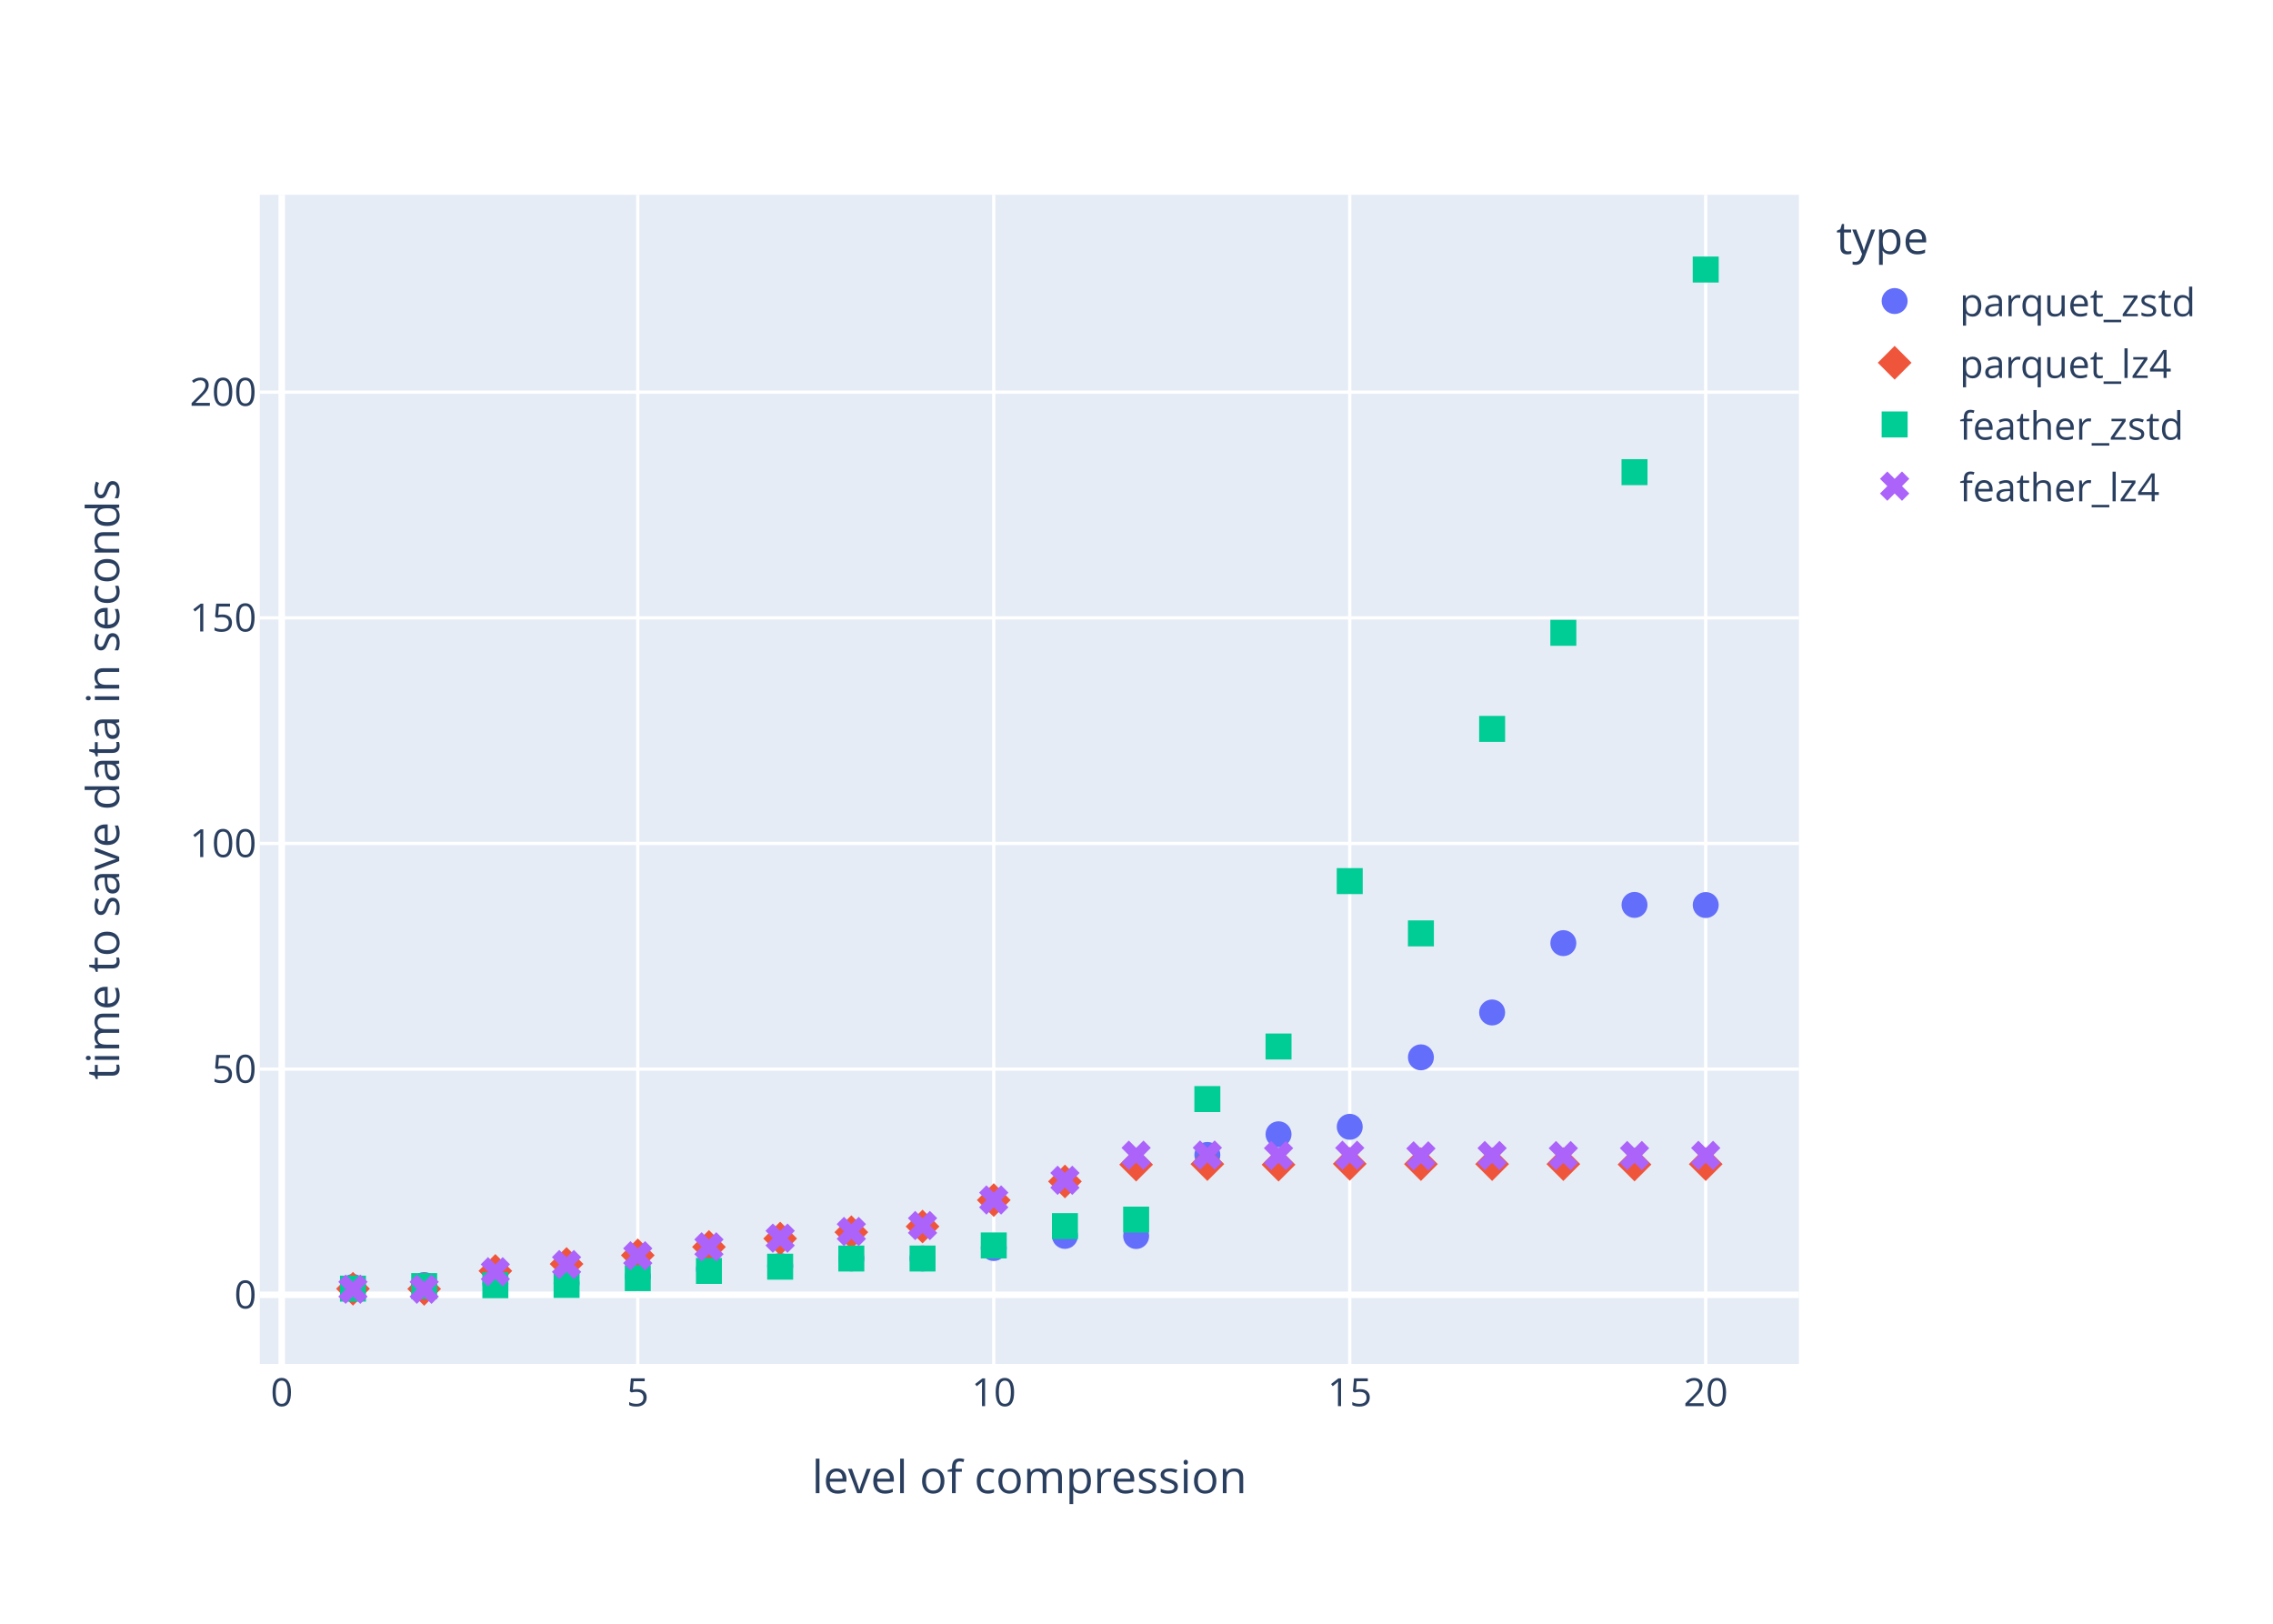
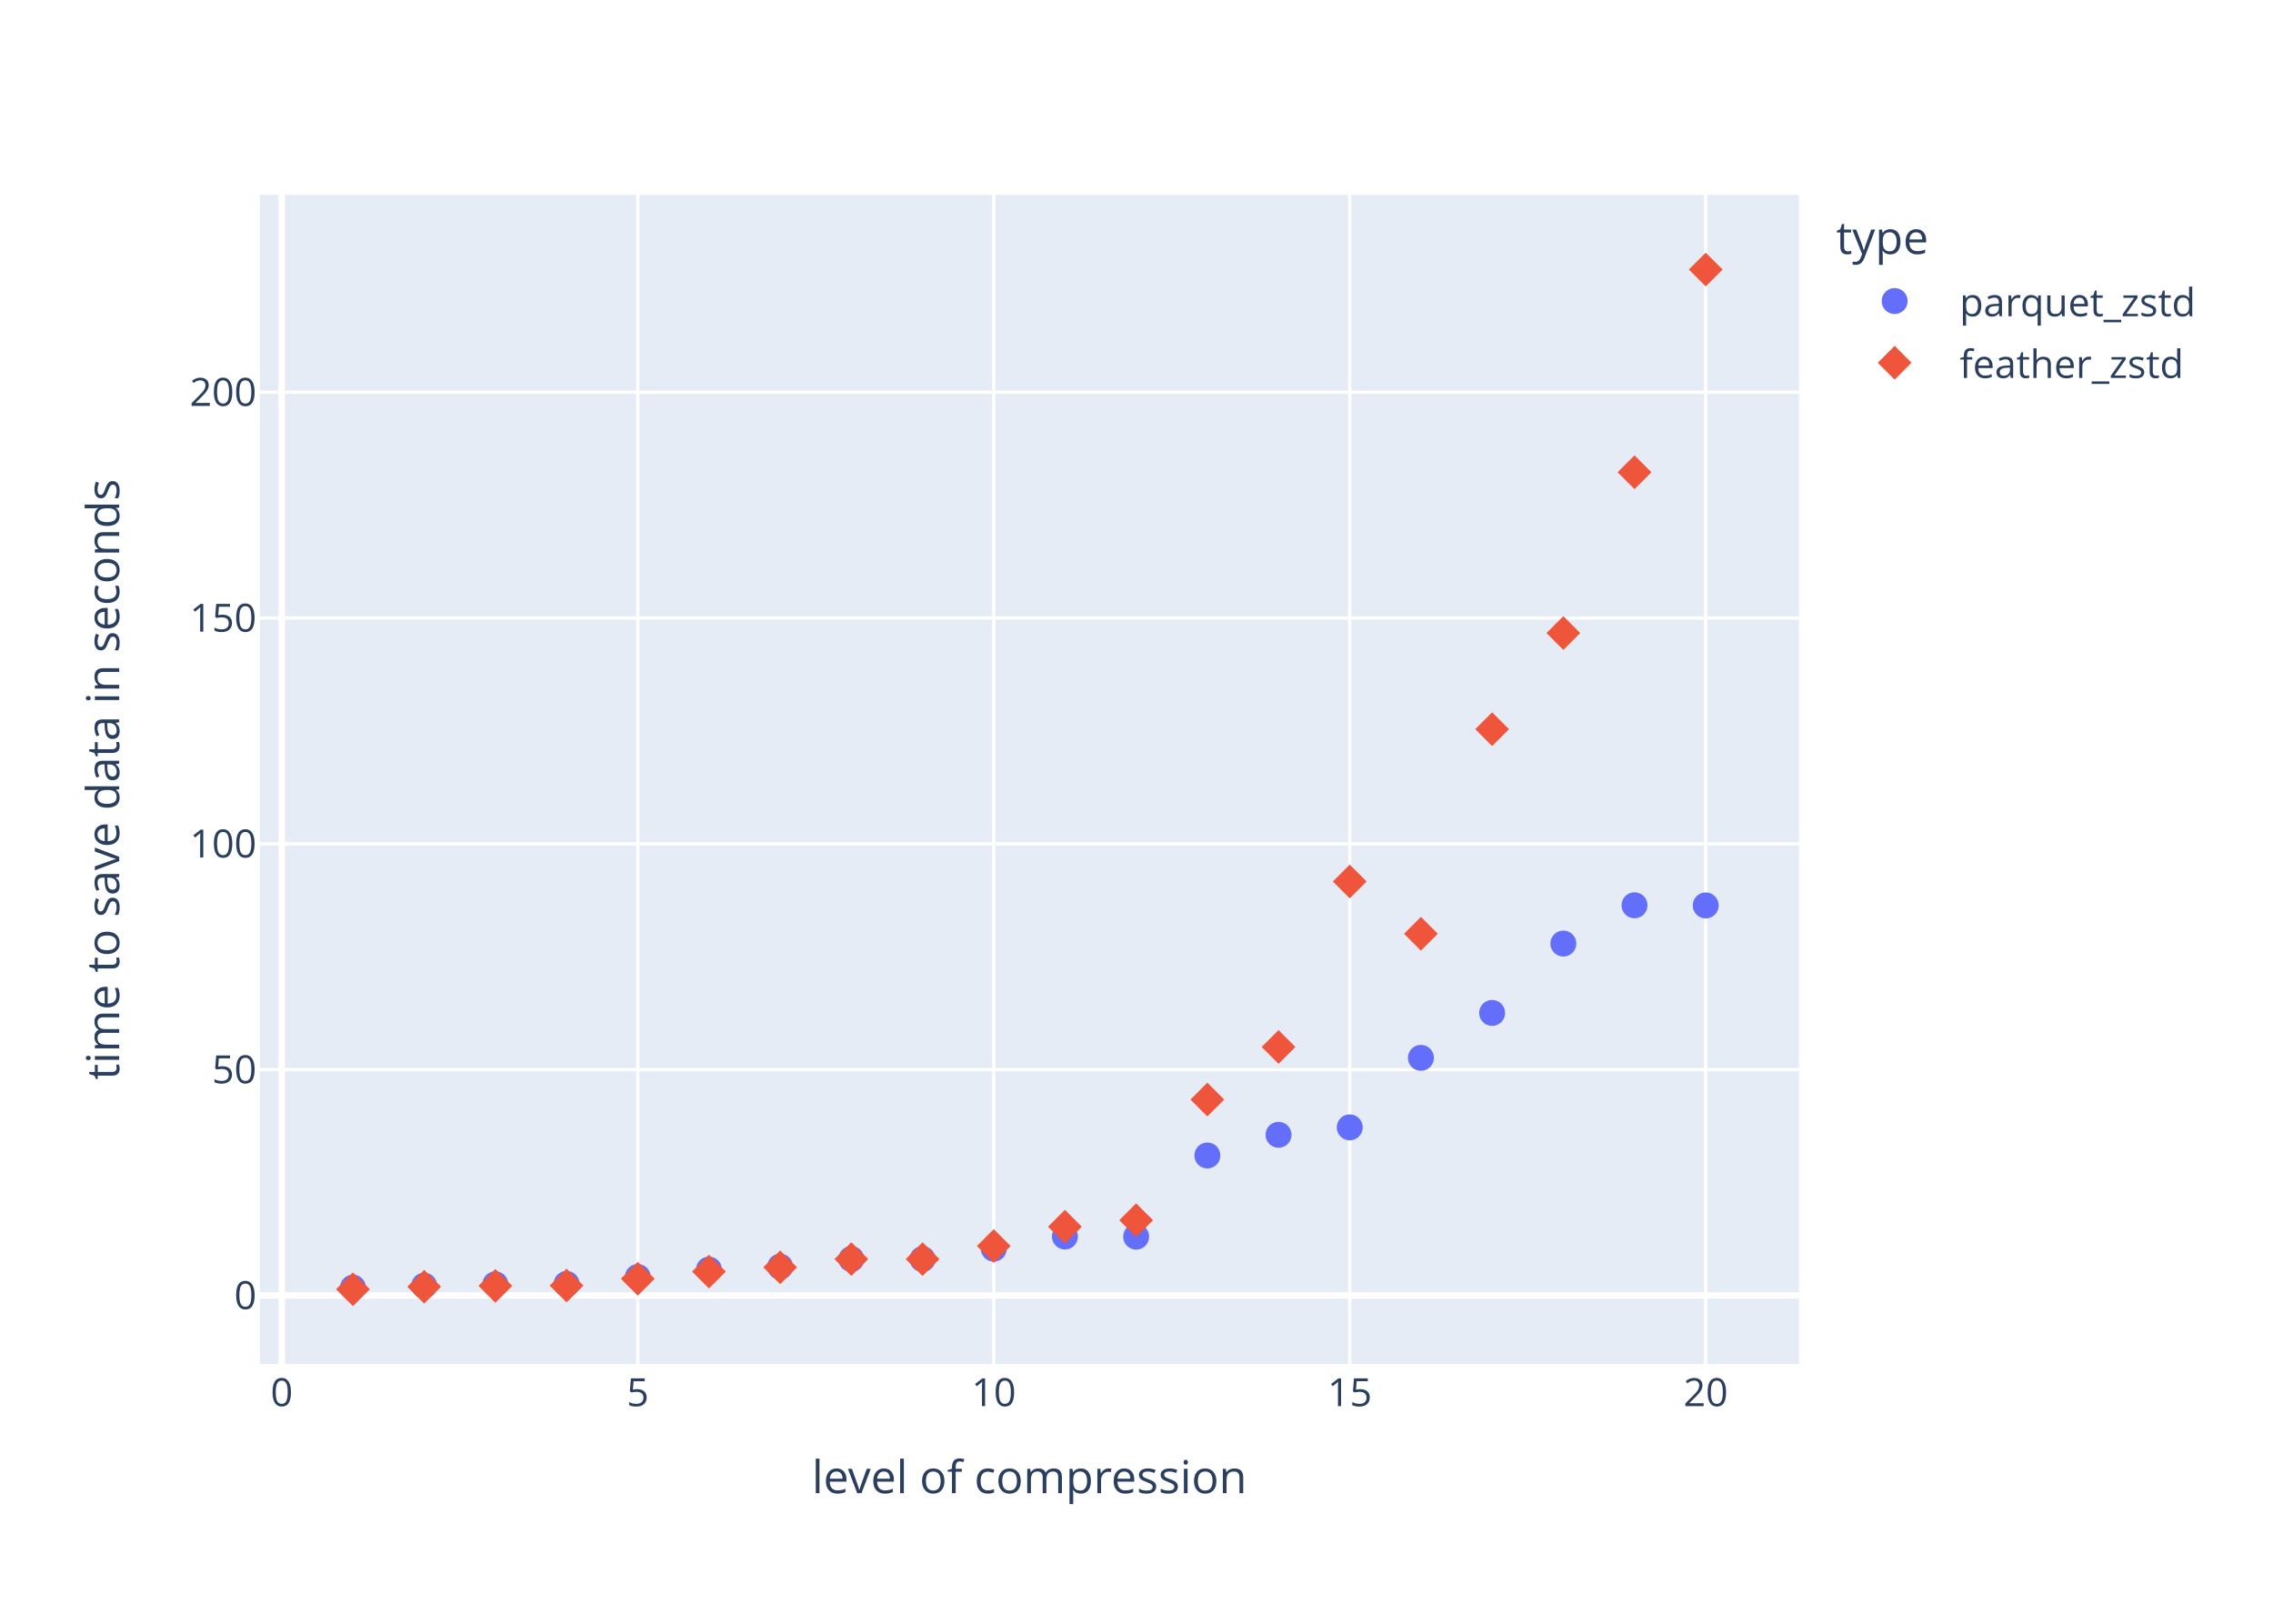
<svg xmlns="http://www.w3.org/2000/svg" class="main-svg" width="700" height="500" style="" viewBox="0 0 700 500">
  <rect x="0" y="0" width="700" height="500" style="fill: rgb(255, 255, 255); fill-opacity: 1;" />
-   <defs id="defs-1a9edf">
+   <defs id="defs-3eac93">
    <g class="clips">
-       <clipPath id="clip1a9edfxyplot" class="plotclip">
+       <clipPath id="clip3eac93xyplot" class="plotclip">
        <rect width="474" height="360" />
      </clipPath>
-       <clipPath class="axesclip" id="clip1a9edfx">
+       <clipPath class="axesclip" id="clip3eac93x">
        <rect x="80" y="0" width="474" height="500" />
      </clipPath>
-       <clipPath class="axesclip" id="clip1a9edfy">
+       <clipPath class="axesclip" id="clip3eac93y">
        <rect x="0" y="60" width="700" height="360" />
      </clipPath>
-       <clipPath class="axesclip" id="clip1a9edfxy">
+       <clipPath class="axesclip" id="clip3eac93xy">
        <rect x="80" y="60" width="474" height="360" />
      </clipPath>
    </g>
    <g class="gradients" />
    <g class="patterns" />
  </defs>
  <g class="bglayer">
    <rect class="bg" x="80" y="60" width="474" height="360" style="fill: rgb(229, 236, 246); fill-opacity: 1; stroke-width: 0;" />
  </g>
  <g class="layer-below">
    <g class="imagelayer" />
    <g class="shapelayer" />
  </g>
  <g class="cartesianlayer">
    <g class="subplot xy">
      <g class="layer-subplot">
        <g class="shapelayer" />
        <g class="imagelayer" />
      </g>
      <g class="minor-gridlayer">
        <g class="x" />
        <g class="y" />
      </g>
      <g class="gridlayer">
        <g class="x">
          <path class="xgrid crisp" transform="translate(196.41,0)" d="M0,60v360" style="stroke: rgb(255, 255, 255); stroke-opacity: 1; stroke-width: 1px;" />
          <path class="xgrid crisp" transform="translate(306.04,0)" d="M0,60v360" style="stroke: rgb(255, 255, 255); stroke-opacity: 1; stroke-width: 1px;" />
          <path class="xgrid crisp" transform="translate(415.67,0)" d="M0,60v360" style="stroke: rgb(255, 255, 255); stroke-opacity: 1; stroke-width: 1px;" />
          <path class="xgrid crisp" transform="translate(525.3,0)" d="M0,60v360" style="stroke: rgb(255, 255, 255); stroke-opacity: 1; stroke-width: 1px;" />
        </g>
        <g class="y">
-           <path class="ygrid crisp" transform="translate(0,329.22)" d="M80,0h474" style="stroke: rgb(255, 255, 255); stroke-opacity: 1; stroke-width: 1px;" />
-           <path class="ygrid crisp" transform="translate(0,259.73)" d="M80,0h474" style="stroke: rgb(255, 255, 255); stroke-opacity: 1; stroke-width: 1px;" />
-           <path class="ygrid crisp" transform="translate(0,190.25)" d="M80,0h474" style="stroke: rgb(255, 255, 255); stroke-opacity: 1; stroke-width: 1px;" />
-           <path class="ygrid crisp" transform="translate(0,120.76)" d="M80,0h474" style="stroke: rgb(255, 255, 255); stroke-opacity: 1; stroke-width: 1px;" />
+           <path class="ygrid crisp" transform="translate(0,329.37)" d="M80,0h474" style="stroke: rgb(255, 255, 255); stroke-opacity: 1; stroke-width: 1px;" />
+           <path class="ygrid crisp" transform="translate(0,259.84)" d="M80,0h474" style="stroke: rgb(255, 255, 255); stroke-opacity: 1; stroke-width: 1px;" />
+           <path class="ygrid crisp" transform="translate(0,190.31)" d="M80,0h474" style="stroke: rgb(255, 255, 255); stroke-opacity: 1; stroke-width: 1px;" />
+           <path class="ygrid crisp" transform="translate(0,120.78)" d="M80,0h474" style="stroke: rgb(255, 255, 255); stroke-opacity: 1; stroke-width: 1px;" />
        </g>
      </g>
      <g class="zerolinelayer">
        <path class="xzl zl crisp" transform="translate(86.77,0)" d="M0,60v360" style="stroke: rgb(255, 255, 255); stroke-opacity: 1; stroke-width: 2px;" />
-         <path class="yzl zl crisp" transform="translate(0,398.71)" d="M80,0h474" style="stroke: rgb(255, 255, 255); stroke-opacity: 1; stroke-width: 2px;" />
+         <path class="yzl zl crisp" transform="translate(0,398.91)" d="M80,0h474" style="stroke: rgb(255, 255, 255); stroke-opacity: 1; stroke-width: 2px;" />
      </g>
      <g class="layer-between">
        <g class="shapelayer" />
        <g class="imagelayer" />
      </g>
      <path class="xlines-below" />
      <path class="ylines-below" />
      <g class="overlines-below" />
      <g class="xaxislayer-below" />
      <g class="yaxislayer-below" />
      <g class="overaxes-below" />
-       <g class="plot" transform="translate(80,60)" clip-path="url(#clip1a9edfxyplot)">
+       <g class="plot" transform="translate(80,60)" clip-path="url(#clip3eac93xyplot)">
        <g class="scatterlayer mlayer">
-           <g class="trace scatter trace49fdf7" style="stroke-miterlimit: 2; opacity: 1;">
+           <g class="trace scatter tracec2e7a9" style="stroke-miterlimit: 2; opacity: 1;">
            <g class="fills" />
            <g class="errorbars" />
            <g class="lines" />
            <g class="points">
-               <path class="point plotly-customdata" transform="translate(28.7,336.32)" d="M4,0A4,4 0 1,1 0,-4A4,4 0 0,1 4,0Z" style="opacity: 1; stroke-width: 0px; fill: rgb(99, 110, 250); fill-opacity: 1;" />
-               <path class="point plotly-customdata" transform="translate(50.63,335.71)" d="M4,0A4,4 0 1,1 0,-4A4,4 0 0,1 4,0Z" style="opacity: 1; stroke-width: 0px; fill: rgb(99, 110, 250); fill-opacity: 1;" />
-               <path class="point plotly-customdata" transform="translate(72.55,335.29)" d="M4,0A4,4 0 1,1 0,-4A4,4 0 0,1 4,0Z" style="opacity: 1; stroke-width: 0px; fill: rgb(99, 110, 250); fill-opacity: 1;" />
-               <path class="point plotly-customdata" transform="translate(94.48,335.17)" d="M4,0A4,4 0 1,1 0,-4A4,4 0 0,1 4,0Z" style="opacity: 1; stroke-width: 0px; fill: rgb(99, 110, 250); fill-opacity: 1;" />
-               <path class="point plotly-customdata" transform="translate(116.41,333.05)" d="M4,0A4,4 0 1,1 0,-4A4,4 0 0,1 4,0Z" style="opacity: 1; stroke-width: 0px; fill: rgb(99, 110, 250); fill-opacity: 1;" />
-               <path class="point plotly-customdata" transform="translate(138.33,330.77)" d="M4,0A4,4 0 1,1 0,-4A4,4 0 0,1 4,0Z" style="opacity: 1; stroke-width: 0px; fill: rgb(99, 110, 250); fill-opacity: 1;" />
-               <path class="point plotly-customdata" transform="translate(160.26,329.87)" d="M4,0A4,4 0 1,1 0,-4A4,4 0 0,1 4,0Z" style="opacity: 1; stroke-width: 0px; fill: rgb(99, 110, 250); fill-opacity: 1;" />
-               <path class="point plotly-customdata" transform="translate(182.18,327.51)" d="M4,0A4,4 0 1,1 0,-4A4,4 0 0,1 4,0Z" style="opacity: 1; stroke-width: 0px; fill: rgb(99, 110, 250); fill-opacity: 1;" />
-               <path class="point plotly-customdata" transform="translate(204.11,327.52)" d="M4,0A4,4 0 1,1 0,-4A4,4 0 0,1 4,0Z" style="opacity: 1; stroke-width: 0px; fill: rgb(99, 110, 250); fill-opacity: 1;" />
-               <path class="point plotly-customdata" transform="translate(226.04,324.31)" d="M4,0A4,4 0 1,1 0,-4A4,4 0 0,1 4,0Z" style="opacity: 1; stroke-width: 0px; fill: rgb(99, 110, 250); fill-opacity: 1;" />
-               <path class="point plotly-customdata" transform="translate(247.96,320.57)" d="M4,0A4,4 0 1,1 0,-4A4,4 0 0,1 4,0Z" style="opacity: 1; stroke-width: 0px; fill: rgb(99, 110, 250); fill-opacity: 1;" />
-               <path class="point plotly-customdata" transform="translate(269.89,320.61)" d="M4,0A4,4 0 1,1 0,-4A4,4 0 0,1 4,0Z" style="opacity: 1; stroke-width: 0px; fill: rgb(99, 110, 250); fill-opacity: 1;" />
-               <path class="point plotly-customdata" transform="translate(291.82,295.64)" d="M4,0A4,4 0 1,1 0,-4A4,4 0 0,1 4,0Z" style="opacity: 1; stroke-width: 0px; fill: rgb(99, 110, 250); fill-opacity: 1;" />
-               <path class="point plotly-customdata" transform="translate(313.74,289.28)" d="M4,0A4,4 0 1,1 0,-4A4,4 0 0,1 4,0Z" style="opacity: 1; stroke-width: 0px; fill: rgb(99, 110, 250); fill-opacity: 1;" />
-               <path class="point plotly-customdata" transform="translate(335.67,286.98)" d="M4,0A4,4 0 1,1 0,-4A4,4 0 0,1 4,0Z" style="opacity: 1; stroke-width: 0px; fill: rgb(99, 110, 250); fill-opacity: 1;" />
-               <path class="point plotly-customdata" transform="translate(357.59,265.59)" d="M4,0A4,4 0 1,1 0,-4A4,4 0 0,1 4,0Z" style="opacity: 1; stroke-width: 0px; fill: rgb(99, 110, 250); fill-opacity: 1;" />
-               <path class="point plotly-customdata" transform="translate(379.52,251.77)" d="M4,0A4,4 0 1,1 0,-4A4,4 0 0,1 4,0Z" style="opacity: 1; stroke-width: 0px; fill: rgb(99, 110, 250); fill-opacity: 1;" />
-               <path class="point plotly-customdata" transform="translate(401.45,230.42)" d="M4,0A4,4 0 1,1 0,-4A4,4 0 0,1 4,0Z" style="opacity: 1; stroke-width: 0px; fill: rgb(99, 110, 250); fill-opacity: 1;" />
-               <path class="point plotly-customdata" transform="translate(423.37,218.65)" d="M4,0A4,4 0 1,1 0,-4A4,4 0 0,1 4,0Z" style="opacity: 1; stroke-width: 0px; fill: rgb(99, 110, 250); fill-opacity: 1;" />
-               <path class="point plotly-customdata" transform="translate(445.3,218.69)" d="M4,0A4,4 0 1,1 0,-4A4,4 0 0,1 4,0Z" style="opacity: 1; stroke-width: 0px; fill: rgb(99, 110, 250); fill-opacity: 1;" />
+               <path class="point plotly-customdata" transform="translate(28.7,336.51)" d="M4,0A4,4 0 1,1 0,-4A4,4 0 0,1 4,0Z" style="opacity: 1; stroke-width: 0px; fill: rgb(99, 110, 250); fill-opacity: 1;" />
+               <path class="point plotly-customdata" transform="translate(50.63,335.9)" d="M4,0A4,4 0 1,1 0,-4A4,4 0 0,1 4,0Z" style="opacity: 1; stroke-width: 0px; fill: rgb(99, 110, 250); fill-opacity: 1;" />
+               <path class="point plotly-customdata" transform="translate(72.55,335.48)" d="M4,0A4,4 0 1,1 0,-4A4,4 0 0,1 4,0Z" style="opacity: 1; stroke-width: 0px; fill: rgb(99, 110, 250); fill-opacity: 1;" />
+               <path class="point plotly-customdata" transform="translate(94.48,335.36)" d="M4,0A4,4 0 1,1 0,-4A4,4 0 0,1 4,0Z" style="opacity: 1; stroke-width: 0px; fill: rgb(99, 110, 250); fill-opacity: 1;" />
+               <path class="point plotly-customdata" transform="translate(116.41,333.25)" d="M4,0A4,4 0 1,1 0,-4A4,4 0 0,1 4,0Z" style="opacity: 1; stroke-width: 0px; fill: rgb(99, 110, 250); fill-opacity: 1;" />
+               <path class="point plotly-customdata" transform="translate(138.33,330.96)" d="M4,0A4,4 0 1,1 0,-4A4,4 0 0,1 4,0Z" style="opacity: 1; stroke-width: 0px; fill: rgb(99, 110, 250); fill-opacity: 1;" />
+               <path class="point plotly-customdata" transform="translate(160.26,330.06)" d="M4,0A4,4 0 1,1 0,-4A4,4 0 0,1 4,0Z" style="opacity: 1; stroke-width: 0px; fill: rgb(99, 110, 250); fill-opacity: 1;" />
+               <path class="point plotly-customdata" transform="translate(182.18,327.7)" d="M4,0A4,4 0 1,1 0,-4A4,4 0 0,1 4,0Z" style="opacity: 1; stroke-width: 0px; fill: rgb(99, 110, 250); fill-opacity: 1;" />
+               <path class="point plotly-customdata" transform="translate(204.11,327.71)" d="M4,0A4,4 0 1,1 0,-4A4,4 0 0,1 4,0Z" style="opacity: 1; stroke-width: 0px; fill: rgb(99, 110, 250); fill-opacity: 1;" />
+               <path class="point plotly-customdata" transform="translate(226.04,324.5)" d="M4,0A4,4 0 1,1 0,-4A4,4 0 0,1 4,0Z" style="opacity: 1; stroke-width: 0px; fill: rgb(99, 110, 250); fill-opacity: 1;" />
+               <path class="point plotly-customdata" transform="translate(247.96,320.76)" d="M4,0A4,4 0 1,1 0,-4A4,4 0 0,1 4,0Z" style="opacity: 1; stroke-width: 0px; fill: rgb(99, 110, 250); fill-opacity: 1;" />
+               <path class="point plotly-customdata" transform="translate(269.89,320.8)" d="M4,0A4,4 0 1,1 0,-4A4,4 0 0,1 4,0Z" style="opacity: 1; stroke-width: 0px; fill: rgb(99, 110, 250); fill-opacity: 1;" />
+               <path class="point plotly-customdata" transform="translate(291.82,295.81)" d="M4,0A4,4 0 1,1 0,-4A4,4 0 0,1 4,0Z" style="opacity: 1; stroke-width: 0px; fill: rgb(99, 110, 250); fill-opacity: 1;" />
+               <path class="point plotly-customdata" transform="translate(313.74,289.44)" d="M4,0A4,4 0 1,1 0,-4A4,4 0 0,1 4,0Z" style="opacity: 1; stroke-width: 0px; fill: rgb(99, 110, 250); fill-opacity: 1;" />
+               <path class="point plotly-customdata" transform="translate(335.67,287.15)" d="M4,0A4,4 0 1,1 0,-4A4,4 0 0,1 4,0Z" style="opacity: 1; stroke-width: 0px; fill: rgb(99, 110, 250); fill-opacity: 1;" />
+               <path class="point plotly-customdata" transform="translate(357.59,265.75)" d="M4,0A4,4 0 1,1 0,-4A4,4 0 0,1 4,0Z" style="opacity: 1; stroke-width: 0px; fill: rgb(99, 110, 250); fill-opacity: 1;" />
+               <path class="point plotly-customdata" transform="translate(379.52,251.91)" d="M4,0A4,4 0 1,1 0,-4A4,4 0 0,1 4,0Z" style="opacity: 1; stroke-width: 0px; fill: rgb(99, 110, 250); fill-opacity: 1;" />
+               <path class="point plotly-customdata" transform="translate(401.45,230.55)" d="M4,0A4,4 0 1,1 0,-4A4,4 0 0,1 4,0Z" style="opacity: 1; stroke-width: 0px; fill: rgb(99, 110, 250); fill-opacity: 1;" />
+               <path class="point plotly-customdata" transform="translate(423.37,218.77)" d="M4,0A4,4 0 1,1 0,-4A4,4 0 0,1 4,0Z" style="opacity: 1; stroke-width: 0px; fill: rgb(99, 110, 250); fill-opacity: 1;" />
+               <path class="point plotly-customdata" transform="translate(445.3,218.81)" d="M4,0A4,4 0 1,1 0,-4A4,4 0 0,1 4,0Z" style="opacity: 1; stroke-width: 0px; fill: rgb(99, 110, 250); fill-opacity: 1;" />
            </g>
            <g class="text" />
          </g>
-           <g class="trace scatter traceacb8a9" style="stroke-miterlimit: 2; opacity: 1;">
+           <g class="trace scatter traceed14b1" style="stroke-miterlimit: 2; opacity: 1;">
            <g class="fills" />
            <g class="errorbars" />
            <g class="lines" />
            <g class="points">
-               <path class="point plotly-customdata" transform="translate(28.7,336.85)" d="M5.2,0L0,5.2L-5.2,0L0,-5.2Z" style="opacity: 1; stroke-width: 0px; fill: rgb(239, 85, 59); fill-opacity: 1;" />
-               <path class="point plotly-customdata" transform="translate(50.63,336.89)" d="M5.2,0L0,5.2L-5.2,0L0,-5.2Z" style="opacity: 1; stroke-width: 0px; fill: rgb(239, 85, 59); fill-opacity: 1;" />
-               <path class="point plotly-customdata" transform="translate(72.55,331.36)" d="M5.2,0L0,5.2L-5.2,0L0,-5.2Z" style="opacity: 1; stroke-width: 0px; fill: rgb(239, 85, 59); fill-opacity: 1;" />
-               <path class="point plotly-customdata" transform="translate(94.48,329.22)" d="M5.2,0L0,5.2L-5.2,0L0,-5.2Z" style="opacity: 1; stroke-width: 0px; fill: rgb(239, 85, 59); fill-opacity: 1;" />
-               <path class="point plotly-customdata" transform="translate(116.41,326.55)" d="M5.2,0L0,5.2L-5.2,0L0,-5.2Z" style="opacity: 1; stroke-width: 0px; fill: rgb(239, 85, 59); fill-opacity: 1;" />
-               <path class="point plotly-customdata" transform="translate(138.33,323.98)" d="M5.2,0L0,5.2L-5.2,0L0,-5.2Z" style="opacity: 1; stroke-width: 0px; fill: rgb(239, 85, 59); fill-opacity: 1;" />
-               <path class="point plotly-customdata" transform="translate(160.26,321.39)" d="M5.2,0L0,5.2L-5.2,0L0,-5.2Z" style="opacity: 1; stroke-width: 0px; fill: rgb(239, 85, 59); fill-opacity: 1;" />
-               <path class="point plotly-customdata" transform="translate(182.18,319.43)" d="M5.2,0L0,5.2L-5.2,0L0,-5.2Z" style="opacity: 1; stroke-width: 0px; fill: rgb(239, 85, 59); fill-opacity: 1;" />
-               <path class="point plotly-customdata" transform="translate(204.11,317.68)" d="M5.2,0L0,5.2L-5.2,0L0,-5.2Z" style="opacity: 1; stroke-width: 0px; fill: rgb(239, 85, 59); fill-opacity: 1;" />
-               <path class="point plotly-customdata" transform="translate(226.04,309.54)" d="M5.2,0L0,5.2L-5.2,0L0,-5.2Z" style="opacity: 1; stroke-width: 0px; fill: rgb(239, 85, 59); fill-opacity: 1;" />
-               <path class="point plotly-customdata" transform="translate(247.96,303.81)" d="M5.2,0L0,5.2L-5.2,0L0,-5.2Z" style="opacity: 1; stroke-width: 0px; fill: rgb(239, 85, 59); fill-opacity: 1;" />
-               <path class="point plotly-customdata" transform="translate(269.89,298.63)" d="M5.2,0L0,5.2L-5.2,0L0,-5.2Z" style="opacity: 1; stroke-width: 0px; fill: rgb(239, 85, 59); fill-opacity: 1;" />
-               <path class="point plotly-customdata" transform="translate(291.82,298.46)" d="M5.2,0L0,5.2L-5.2,0L0,-5.2Z" style="opacity: 1; stroke-width: 0px; fill: rgb(239, 85, 59); fill-opacity: 1;" />
-               <path class="point plotly-customdata" transform="translate(313.74,298.64)" d="M5.2,0L0,5.2L-5.2,0L0,-5.2Z" style="opacity: 1; stroke-width: 0px; fill: rgb(239, 85, 59); fill-opacity: 1;" />
-               <path class="point plotly-customdata" transform="translate(335.67,298.38)" d="M5.2,0L0,5.2L-5.2,0L0,-5.2Z" style="opacity: 1; stroke-width: 0px; fill: rgb(239, 85, 59); fill-opacity: 1;" />
-               <path class="point plotly-customdata" transform="translate(357.59,298.46)" d="M5.2,0L0,5.2L-5.2,0L0,-5.2Z" style="opacity: 1; stroke-width: 0px; fill: rgb(239, 85, 59); fill-opacity: 1;" />
-               <path class="point plotly-customdata" transform="translate(379.52,298.46)" d="M5.2,0L0,5.2L-5.2,0L0,-5.2Z" style="opacity: 1; stroke-width: 0px; fill: rgb(239, 85, 59); fill-opacity: 1;" />
-               <path class="point plotly-customdata" transform="translate(401.45,298.46)" d="M5.2,0L0,5.2L-5.2,0L0,-5.2Z" style="opacity: 1; stroke-width: 0px; fill: rgb(239, 85, 59); fill-opacity: 1;" />
-               <path class="point plotly-customdata" transform="translate(423.37,298.59)" d="M5.2,0L0,5.2L-5.2,0L0,-5.2Z" style="opacity: 1; stroke-width: 0px; fill: rgb(239, 85, 59); fill-opacity: 1;" />
-               <path class="point plotly-customdata" transform="translate(445.3,298.48)" d="M5.2,0L0,5.2L-5.2,0L0,-5.2Z" style="opacity: 1; stroke-width: 0px; fill: rgb(239, 85, 59); fill-opacity: 1;" />
-             </g>
-             <g class="text" />
-           </g>
-           <g class="trace scatter trace213e0e" style="stroke-miterlimit: 2; opacity: 1;">
-             <g class="fills" />
-             <g class="errorbars" />
-             <g class="lines" />
-             <g class="points">
-               <path class="point plotly-customdata" transform="translate(28.7,336.81)" d="M4,4H-4V-4H4Z" style="opacity: 1; stroke-width: 0px; fill: rgb(0, 204, 150); fill-opacity: 1;" />
-               <path class="point plotly-customdata" transform="translate(50.63,336.03)" d="M4,4H-4V-4H4Z" style="opacity: 1; stroke-width: 0px; fill: rgb(0, 204, 150); fill-opacity: 1;" />
-               <path class="point plotly-customdata" transform="translate(72.55,335.76)" d="M4,4H-4V-4H4Z" style="opacity: 1; stroke-width: 0px; fill: rgb(0, 204, 150); fill-opacity: 1;" />
-               <path class="point plotly-customdata" transform="translate(94.48,335.67)" d="M4,4H-4V-4H4Z" style="opacity: 1; stroke-width: 0px; fill: rgb(0, 204, 150); fill-opacity: 1;" />
-               <path class="point plotly-customdata" transform="translate(116.41,333.58)" d="M4,4H-4V-4H4Z" style="opacity: 1; stroke-width: 0px; fill: rgb(0, 204, 150); fill-opacity: 1;" />
-               <path class="point plotly-customdata" transform="translate(138.33,331.36)" d="M4,4H-4V-4H4Z" style="opacity: 1; stroke-width: 0px; fill: rgb(0, 204, 150); fill-opacity: 1;" />
-               <path class="point plotly-customdata" transform="translate(160.26,330.05)" d="M4,4H-4V-4H4Z" style="opacity: 1; stroke-width: 0px; fill: rgb(0, 204, 150); fill-opacity: 1;" />
-               <path class="point plotly-customdata" transform="translate(182.18,327.54)" d="M4,4H-4V-4H4Z" style="opacity: 1; stroke-width: 0px; fill: rgb(0, 204, 150); fill-opacity: 1;" />
-               <path class="point plotly-customdata" transform="translate(204.11,327.54)" d="M4,4H-4V-4H4Z" style="opacity: 1; stroke-width: 0px; fill: rgb(0, 204, 150); fill-opacity: 1;" />
-               <path class="point plotly-customdata" transform="translate(226.04,323.51)" d="M4,4H-4V-4H4Z" style="opacity: 1; stroke-width: 0px; fill: rgb(0, 204, 150); fill-opacity: 1;" />
-               <path class="point plotly-customdata" transform="translate(247.96,317.56)" d="M4,4H-4V-4H4Z" style="opacity: 1; stroke-width: 0px; fill: rgb(0, 204, 150); fill-opacity: 1;" />
-               <path class="point plotly-customdata" transform="translate(269.89,315.56)" d="M4,4H-4V-4H4Z" style="opacity: 1; stroke-width: 0px; fill: rgb(0, 204, 150); fill-opacity: 1;" />
-               <path class="point plotly-customdata" transform="translate(291.82,278.44)" d="M4,4H-4V-4H4Z" style="opacity: 1; stroke-width: 0px; fill: rgb(0, 204, 150); fill-opacity: 1;" />
-               <path class="point plotly-customdata" transform="translate(313.74,262.25)" d="M4,4H-4V-4H4Z" style="opacity: 1; stroke-width: 0px; fill: rgb(0, 204, 150); fill-opacity: 1;" />
-               <path class="point plotly-customdata" transform="translate(335.67,211.32)" d="M4,4H-4V-4H4Z" style="opacity: 1; stroke-width: 0px; fill: rgb(0, 204, 150); fill-opacity: 1;" />
-               <path class="point plotly-customdata" transform="translate(357.59,227.42)" d="M4,4H-4V-4H4Z" style="opacity: 1; stroke-width: 0px; fill: rgb(0, 204, 150); fill-opacity: 1;" />
-               <path class="point plotly-customdata" transform="translate(379.52,164.45)" d="M4,4H-4V-4H4Z" style="opacity: 1; stroke-width: 0px; fill: rgb(0, 204, 150); fill-opacity: 1;" />
-               <path class="point plotly-customdata" transform="translate(401.45,134.86)" d="M4,4H-4V-4H4Z" style="opacity: 1; stroke-width: 0px; fill: rgb(0, 204, 150); fill-opacity: 1;" />
-               <path class="point plotly-customdata" transform="translate(423.37,85.39)" d="M4,4H-4V-4H4Z" style="opacity: 1; stroke-width: 0px; fill: rgb(0, 204, 150); fill-opacity: 1;" />
-               <path class="point plotly-customdata" transform="translate(445.3,23)" d="M4,4H-4V-4H4Z" style="opacity: 1; stroke-width: 0px; fill: rgb(0, 204, 150); fill-opacity: 1;" />
-             </g>
-             <g class="text" />
-           </g>
-           <g class="trace scatter trace32430b" style="stroke-miterlimit: 2; opacity: 1;">
-             <g class="fills" />
-             <g class="errorbars" />
-             <g class="lines" />
-             <g class="points">
-               <path class="point plotly-customdata" transform="translate(28.7,336.99)" d="M0,2.26l2.26,2.26l2.26,-2.26l-2.26,-2.26l2.26,-2.26l-2.26,-2.26l-2.26,2.26l-2.26,-2.26l-2.26,2.26l2.26,2.26l-2.26,2.26l2.26,2.26Z" style="opacity: 1; stroke-width: 0px; fill: rgb(171, 99, 250); fill-opacity: 1;" />
-               <path class="point plotly-customdata" transform="translate(50.63,337)" d="M0,2.26l2.26,2.26l2.26,-2.26l-2.26,-2.26l2.26,-2.26l-2.26,-2.26l-2.26,2.26l-2.26,-2.26l-2.26,2.26l2.26,2.26l-2.26,2.26l2.26,2.26Z" style="opacity: 1; stroke-width: 0px; fill: rgb(171, 99, 250); fill-opacity: 1;" />
-               <path class="point plotly-customdata" transform="translate(72.55,331.61)" d="M0,2.26l2.26,2.26l2.26,-2.26l-2.26,-2.26l2.26,-2.26l-2.26,-2.26l-2.26,2.26l-2.26,-2.26l-2.26,2.26l2.26,2.26l-2.26,2.26l2.26,2.26Z" style="opacity: 1; stroke-width: 0px; fill: rgb(171, 99, 250); fill-opacity: 1;" />
-               <path class="point plotly-customdata" transform="translate(94.48,329.4)" d="M0,2.26l2.26,2.26l2.26,-2.26l-2.26,-2.26l2.26,-2.26l-2.26,-2.26l-2.26,2.26l-2.26,-2.26l-2.26,2.26l2.26,2.26l-2.26,2.26l2.26,2.26Z" style="opacity: 1; stroke-width: 0px; fill: rgb(171, 99, 250); fill-opacity: 1;" />
-               <path class="point plotly-customdata" transform="translate(116.41,326.69)" d="M0,2.26l2.26,2.26l2.26,-2.26l-2.26,-2.26l2.26,-2.26l-2.26,-2.26l-2.26,2.26l-2.26,-2.26l-2.26,2.26l2.26,2.26l-2.26,2.26l2.26,2.26Z" style="opacity: 1; stroke-width: 0px; fill: rgb(171, 99, 250); fill-opacity: 1;" />
-               <path class="point plotly-customdata" transform="translate(138.33,323.94)" d="M0,2.26l2.26,2.26l2.26,-2.26l-2.26,-2.26l2.26,-2.26l-2.26,-2.26l-2.26,2.26l-2.26,-2.26l-2.26,2.26l2.26,2.26l-2.26,2.26l2.26,2.26Z" style="opacity: 1; stroke-width: 0px; fill: rgb(171, 99, 250); fill-opacity: 1;" />
-               <path class="point plotly-customdata" transform="translate(160.26,321.27)" d="M0,2.26l2.26,2.26l2.26,-2.26l-2.26,-2.26l2.26,-2.26l-2.26,-2.26l-2.26,2.26l-2.26,-2.26l-2.26,2.26l2.26,2.26l-2.26,2.26l2.26,2.26Z" style="opacity: 1; stroke-width: 0px; fill: rgb(171, 99, 250); fill-opacity: 1;" />
-               <path class="point plotly-customdata" transform="translate(182.18,319.21)" d="M0,2.26l2.26,2.26l2.26,-2.26l-2.26,-2.26l2.26,-2.26l-2.26,-2.26l-2.26,2.26l-2.26,-2.26l-2.26,2.26l2.26,2.26l-2.26,2.26l2.26,2.26Z" style="opacity: 1; stroke-width: 0px; fill: rgb(171, 99, 250); fill-opacity: 1;" />
-               <path class="point plotly-customdata" transform="translate(204.11,317.38)" d="M0,2.26l2.26,2.26l2.26,-2.26l-2.26,-2.26l2.26,-2.26l-2.26,-2.26l-2.26,2.26l-2.26,-2.26l-2.26,2.26l2.26,2.26l-2.26,2.26l2.26,2.26Z" style="opacity: 1; stroke-width: 0px; fill: rgb(171, 99, 250); fill-opacity: 1;" />
-               <path class="point plotly-customdata" transform="translate(226.04,309.51)" d="M0,2.26l2.26,2.26l2.26,-2.26l-2.26,-2.26l2.26,-2.26l-2.26,-2.26l-2.26,2.26l-2.26,-2.26l-2.26,2.26l2.26,2.26l-2.26,2.26l2.26,2.26Z" style="opacity: 1; stroke-width: 0px; fill: rgb(171, 99, 250); fill-opacity: 1;" />
-               <path class="point plotly-customdata" transform="translate(247.96,303.45)" d="M0,2.26l2.26,2.26l2.26,-2.26l-2.26,-2.26l2.26,-2.26l-2.26,-2.26l-2.26,2.26l-2.26,-2.26l-2.26,2.26l2.26,2.26l-2.26,2.26l2.26,2.26Z" style="opacity: 1; stroke-width: 0px; fill: rgb(171, 99, 250); fill-opacity: 1;" />
-               <path class="point plotly-customdata" transform="translate(269.89,295.72)" d="M0,2.26l2.26,2.26l2.26,-2.26l-2.26,-2.26l2.26,-2.26l-2.26,-2.26l-2.26,2.26l-2.26,-2.26l-2.26,2.26l2.26,2.26l-2.26,2.26l2.26,2.26Z" style="opacity: 1; stroke-width: 0px; fill: rgb(171, 99, 250); fill-opacity: 1;" />
-               <path class="point plotly-customdata" transform="translate(291.82,295.68)" d="M0,2.26l2.26,2.26l2.26,-2.26l-2.26,-2.26l2.26,-2.26l-2.26,-2.26l-2.26,2.26l-2.26,-2.26l-2.26,2.26l2.26,2.26l-2.26,2.26l2.26,2.26Z" style="opacity: 1; stroke-width: 0px; fill: rgb(171, 99, 250); fill-opacity: 1;" />
-               <path class="point plotly-customdata" transform="translate(313.74,295.82)" d="M0,2.26l2.26,2.26l2.26,-2.26l-2.26,-2.26l2.26,-2.26l-2.26,-2.26l-2.26,2.26l-2.26,-2.26l-2.26,2.26l2.26,2.26l-2.26,2.26l2.26,2.26Z" style="opacity: 1; stroke-width: 0px; fill: rgb(171, 99, 250); fill-opacity: 1;" />
-               <path class="point plotly-customdata" transform="translate(335.67,295.74)" d="M0,2.26l2.26,2.26l2.26,-2.26l-2.26,-2.26l2.26,-2.26l-2.26,-2.26l-2.26,2.26l-2.26,-2.26l-2.26,2.26l2.26,2.26l-2.26,2.26l2.26,2.26Z" style="opacity: 1; stroke-width: 0px; fill: rgb(171, 99, 250); fill-opacity: 1;" />
-               <path class="point plotly-customdata" transform="translate(357.59,295.92)" d="M0,2.26l2.26,2.26l2.26,-2.26l-2.26,-2.26l2.26,-2.26l-2.26,-2.26l-2.26,2.26l-2.26,-2.26l-2.26,2.26l2.26,2.26l-2.26,2.26l2.26,2.26Z" style="opacity: 1; stroke-width: 0px; fill: rgb(171, 99, 250); fill-opacity: 1;" />
-               <path class="point plotly-customdata" transform="translate(379.52,295.82)" d="M0,2.26l2.26,2.26l2.26,-2.26l-2.26,-2.26l2.26,-2.26l-2.26,-2.26l-2.26,2.26l-2.26,-2.26l-2.26,2.26l2.26,2.26l-2.26,2.26l2.26,2.26Z" style="opacity: 1; stroke-width: 0px; fill: rgb(171, 99, 250); fill-opacity: 1;" />
-               <path class="point plotly-customdata" transform="translate(401.45,295.84)" d="M0,2.26l2.26,2.26l2.26,-2.26l-2.26,-2.26l2.26,-2.26l-2.26,-2.26l-2.26,2.26l-2.26,-2.26l-2.26,2.26l2.26,2.26l-2.26,2.26l2.26,2.26Z" style="opacity: 1; stroke-width: 0px; fill: rgb(171, 99, 250); fill-opacity: 1;" />
-               <path class="point plotly-customdata" transform="translate(423.37,295.82)" d="M0,2.26l2.26,2.26l2.26,-2.26l-2.26,-2.26l2.26,-2.26l-2.26,-2.26l-2.26,2.26l-2.26,-2.26l-2.26,2.26l2.26,2.26l-2.26,2.26l2.26,2.26Z" style="opacity: 1; stroke-width: 0px; fill: rgb(171, 99, 250); fill-opacity: 1;" />
-               <path class="point plotly-customdata" transform="translate(445.3,295.77)" d="M0,2.26l2.26,2.26l2.26,-2.26l-2.26,-2.26l2.26,-2.26l-2.26,-2.26l-2.26,2.26l-2.26,-2.26l-2.26,2.26l2.26,2.26l-2.26,2.26l2.26,2.26Z" style="opacity: 1; stroke-width: 0px; fill: rgb(171, 99, 250); fill-opacity: 1;" />
+               <path class="point plotly-customdata" transform="translate(28.7,337)" d="M5.2,0L0,5.2L-5.2,0L0,-5.2Z" style="opacity: 1; stroke-width: 0px; fill: rgb(239, 85, 59); fill-opacity: 1;" />
+               <path class="point plotly-customdata" transform="translate(50.63,336.22)" d="M5.2,0L0,5.2L-5.2,0L0,-5.2Z" style="opacity: 1; stroke-width: 0px; fill: rgb(239, 85, 59); fill-opacity: 1;" />
+               <path class="point plotly-customdata" transform="translate(72.55,335.96)" d="M5.2,0L0,5.2L-5.2,0L0,-5.2Z" style="opacity: 1; stroke-width: 0px; fill: rgb(239, 85, 59); fill-opacity: 1;" />
+               <path class="point plotly-customdata" transform="translate(94.48,335.86)" d="M5.2,0L0,5.2L-5.2,0L0,-5.2Z" style="opacity: 1; stroke-width: 0px; fill: rgb(239, 85, 59); fill-opacity: 1;" />
+               <path class="point plotly-customdata" transform="translate(116.41,333.77)" d="M5.2,0L0,5.2L-5.2,0L0,-5.2Z" style="opacity: 1; stroke-width: 0px; fill: rgb(239, 85, 59); fill-opacity: 1;" />
+               <path class="point plotly-customdata" transform="translate(138.33,331.55)" d="M5.2,0L0,5.2L-5.2,0L0,-5.2Z" style="opacity: 1; stroke-width: 0px; fill: rgb(239, 85, 59); fill-opacity: 1;" />
+               <path class="point plotly-customdata" transform="translate(160.26,330.24)" d="M5.2,0L0,5.2L-5.2,0L0,-5.2Z" style="opacity: 1; stroke-width: 0px; fill: rgb(239, 85, 59); fill-opacity: 1;" />
+               <path class="point plotly-customdata" transform="translate(182.18,327.72)" d="M5.2,0L0,5.2L-5.2,0L0,-5.2Z" style="opacity: 1; stroke-width: 0px; fill: rgb(239, 85, 59); fill-opacity: 1;" />
+               <path class="point plotly-customdata" transform="translate(204.11,327.72)" d="M5.2,0L0,5.2L-5.2,0L0,-5.2Z" style="opacity: 1; stroke-width: 0px; fill: rgb(239, 85, 59); fill-opacity: 1;" />
+               <path class="point plotly-customdata" transform="translate(226.04,323.69)" d="M5.2,0L0,5.2L-5.2,0L0,-5.2Z" style="opacity: 1; stroke-width: 0px; fill: rgb(239, 85, 59); fill-opacity: 1;" />
+               <path class="point plotly-customdata" transform="translate(247.96,317.74)" d="M5.2,0L0,5.2L-5.2,0L0,-5.2Z" style="opacity: 1; stroke-width: 0px; fill: rgb(239, 85, 59); fill-opacity: 1;" />
+               <path class="point plotly-customdata" transform="translate(269.89,315.74)" d="M5.2,0L0,5.2L-5.2,0L0,-5.2Z" style="opacity: 1; stroke-width: 0px; fill: rgb(239, 85, 59); fill-opacity: 1;" />
+               <path class="point plotly-customdata" transform="translate(291.82,278.59)" d="M5.2,0L0,5.2L-5.2,0L0,-5.2Z" style="opacity: 1; stroke-width: 0px; fill: rgb(239, 85, 59); fill-opacity: 1;" />
+               <path class="point plotly-customdata" transform="translate(313.74,262.39)" d="M5.2,0L0,5.2L-5.2,0L0,-5.2Z" style="opacity: 1; stroke-width: 0px; fill: rgb(239, 85, 59); fill-opacity: 1;" />
+               <path class="point plotly-customdata" transform="translate(335.67,211.44)" d="M5.2,0L0,5.2L-5.2,0L0,-5.2Z" style="opacity: 1; stroke-width: 0px; fill: rgb(239, 85, 59); fill-opacity: 1;" />
+               <path class="point plotly-customdata" transform="translate(357.59,227.54)" d="M5.2,0L0,5.2L-5.2,0L0,-5.2Z" style="opacity: 1; stroke-width: 0px; fill: rgb(239, 85, 59); fill-opacity: 1;" />
+               <path class="point plotly-customdata" transform="translate(379.52,164.54)" d="M5.2,0L0,5.2L-5.2,0L0,-5.2Z" style="opacity: 1; stroke-width: 0px; fill: rgb(239, 85, 59); fill-opacity: 1;" />
+               <path class="point plotly-customdata" transform="translate(401.45,134.93)" d="M5.2,0L0,5.2L-5.2,0L0,-5.2Z" style="opacity: 1; stroke-width: 0px; fill: rgb(239, 85, 59); fill-opacity: 1;" />
+               <path class="point plotly-customdata" transform="translate(423.37,85.42)" d="M5.2,0L0,5.2L-5.2,0L0,-5.2Z" style="opacity: 1; stroke-width: 0px; fill: rgb(239, 85, 59); fill-opacity: 1;" />
+               <path class="point plotly-customdata" transform="translate(445.3,23)" d="M5.2,0L0,5.2L-5.2,0L0,-5.2Z" style="opacity: 1; stroke-width: 0px; fill: rgb(239, 85, 59); fill-opacity: 1;" />
            </g>
            <g class="text" />
          </g>
        </g>
      </g>
      <g class="overplot" />
      <path class="xlines-above crisp" d="M0,0" style="fill: none;" />
      <path class="ylines-above crisp" d="M0,0" style="fill: none;" />
      <g class="overlines-above" />
      <g class="xaxislayer-above">
        <g class="xtick">
          <text text-anchor="middle" x="0" y="433" transform="translate(86.77,0)" style="font-family: 'Open Sans', verdana, arial, sans-serif; font-size: 12px; fill: rgb(42, 63, 95); fill-opacity: 1; white-space: pre; opacity: 1;">0</text>
        </g>
        <g class="xtick">
          <text text-anchor="middle" x="0" y="433" style="font-family: 'Open Sans', verdana, arial, sans-serif; font-size: 12px; fill: rgb(42, 63, 95); fill-opacity: 1; white-space: pre; opacity: 1;" transform="translate(196.41,0)">5</text>
        </g>
        <g class="xtick">
          <text text-anchor="middle" x="0" y="433" style="font-family: 'Open Sans', verdana, arial, sans-serif; font-size: 12px; fill: rgb(42, 63, 95); fill-opacity: 1; white-space: pre; opacity: 1;" transform="translate(306.04,0)">10</text>
        </g>
        <g class="xtick">
          <text text-anchor="middle" x="0" y="433" style="font-family: 'Open Sans', verdana, arial, sans-serif; font-size: 12px; fill: rgb(42, 63, 95); fill-opacity: 1; white-space: pre; opacity: 1;" transform="translate(415.67,0)">15</text>
        </g>
        <g class="xtick">
          <text text-anchor="middle" x="0" y="433" style="font-family: 'Open Sans', verdana, arial, sans-serif; font-size: 12px; fill: rgb(42, 63, 95); fill-opacity: 1; white-space: pre; opacity: 1;" transform="translate(525.3,0)">20</text>
        </g>
      </g>
      <g class="yaxislayer-above">
        <g class="ytick">
-           <text text-anchor="end" x="79" y="4.2" transform="translate(0,398.71)" style="font-family: 'Open Sans', verdana, arial, sans-serif; font-size: 12px; fill: rgb(42, 63, 95); fill-opacity: 1; white-space: pre; opacity: 1;">0</text>
-         </g>
-         <g class="ytick">
-           <text text-anchor="end" x="79" y="4.2" style="font-family: 'Open Sans', verdana, arial, sans-serif; font-size: 12px; fill: rgb(42, 63, 95); fill-opacity: 1; white-space: pre; opacity: 1;" transform="translate(0,329.22)">50</text>
-         </g>
-         <g class="ytick">
-           <text text-anchor="end" x="79" y="4.2" style="font-family: 'Open Sans', verdana, arial, sans-serif; font-size: 12px; fill: rgb(42, 63, 95); fill-opacity: 1; white-space: pre; opacity: 1;" transform="translate(0,259.73)">100</text>
-         </g>
-         <g class="ytick">
-           <text text-anchor="end" x="79" y="4.2" style="font-family: 'Open Sans', verdana, arial, sans-serif; font-size: 12px; fill: rgb(42, 63, 95); fill-opacity: 1; white-space: pre; opacity: 1;" transform="translate(0,190.25)">150</text>
-         </g>
-         <g class="ytick">
-           <text text-anchor="end" x="79" y="4.2" style="font-family: 'Open Sans', verdana, arial, sans-serif; font-size: 12px; fill: rgb(42, 63, 95); fill-opacity: 1; white-space: pre; opacity: 1;" transform="translate(0,120.76)">200</text>
+           <text text-anchor="end" x="79" y="4.2" transform="translate(0,398.91)" style="font-family: 'Open Sans', verdana, arial, sans-serif; font-size: 12px; fill: rgb(42, 63, 95); fill-opacity: 1; white-space: pre; opacity: 1;">0</text>
+         </g>
+         <g class="ytick">
+           <text text-anchor="end" x="79" y="4.2" style="font-family: 'Open Sans', verdana, arial, sans-serif; font-size: 12px; fill: rgb(42, 63, 95); fill-opacity: 1; white-space: pre; opacity: 1;" transform="translate(0,329.37)">50</text>
+         </g>
+         <g class="ytick">
+           <text text-anchor="end" x="79" y="4.2" style="font-family: 'Open Sans', verdana, arial, sans-serif; font-size: 12px; fill: rgb(42, 63, 95); fill-opacity: 1; white-space: pre; opacity: 1;" transform="translate(0,259.84)">100</text>
+         </g>
+         <g class="ytick">
+           <text text-anchor="end" x="79" y="4.2" style="font-family: 'Open Sans', verdana, arial, sans-serif; font-size: 12px; fill: rgb(42, 63, 95); fill-opacity: 1; white-space: pre; opacity: 1;" transform="translate(0,190.31)">150</text>
+         </g>
+         <g class="ytick">
+           <text text-anchor="end" x="79" y="4.2" style="font-family: 'Open Sans', verdana, arial, sans-serif; font-size: 12px; fill: rgb(42, 63, 95); fill-opacity: 1; white-space: pre; opacity: 1;" transform="translate(0,120.78)">200</text>
        </g>
      </g>
      <g class="overaxes-above" />
    </g>
  </g>
  <g class="polarlayer" />
  <g class="smithlayer" />
  <g class="ternarylayer" />
  <g class="geolayer" />
  <g class="funnelarealayer" />
  <g class="pielayer" />
  <g class="iciclelayer" />
  <g class="treemaplayer" />
  <g class="sunburstlayer" />
  <g class="glimages" />
-   <defs id="topdefs-1a9edf">
+   <defs id="topdefs-3eac93">
    <g class="clips" />
-     <clipPath id="legend1a9edf">
-       <rect width="125" height="105" x="0" y="0" />
+     <clipPath id="legend3eac93">
+       <rect width="125" height="67" x="0" y="0" />
    </clipPath>
  </defs>
  <g class="layer-above">
    <g class="imagelayer" />
    <g class="shapelayer" />
  </g>
  <g class="infolayer">
    <g class="legend" pointer-events="all" transform="translate(563.48,60)">
-       <rect class="bg" shape-rendering="crispEdges" width="125" height="105" x="0" y="0" style="stroke: rgb(68, 68, 68); stroke-opacity: 1; fill: rgb(255, 255, 255); fill-opacity: 1; stroke-width: 0px;" />
-       <g class="scrollbox" transform="" clip-path="url(#legend1a9edf)">
+       <rect class="bg" shape-rendering="crispEdges" width="125" height="67" x="0" y="0" style="stroke: rgb(68, 68, 68); stroke-opacity: 1; fill: rgb(255, 255, 255); fill-opacity: 1; stroke-width: 0px;" />
+       <g class="scrollbox" transform="" clip-path="url(#legend3eac93)">
        <text class="legendtitletext" text-anchor="start" x="2" y="18.2" style="font-family: 'Open Sans', verdana, arial, sans-serif; font-size: 14px; fill: rgb(42, 63, 95); fill-opacity: 1; white-space: pre;">type</text>
        <g class="groups" transform="">
          <g class="traces" transform="translate(0,32.7)" style="opacity: 1;">
            <text class="legendtext" text-anchor="start" x="40" y="4.68" style="font-family: 'Open Sans', verdana, arial, sans-serif; font-size: 12px; fill: rgb(42, 63, 95); fill-opacity: 1; white-space: pre;">parquet_zstd</text>
            <g class="layers" style="opacity: 1;">
              <g class="legendfill" />
              <g class="legendlines" />
              <g class="legendsymbols">
                <g class="legendpoints">
                  <path class="scatterpts" transform="translate(20,0)" d="M4,0A4,4 0 1,1 0,-4A4,4 0 0,1 4,0Z" style="opacity: 1; stroke-width: 0px; fill: rgb(99, 110, 250); fill-opacity: 1;" />
                </g>
              </g>
            </g>
            <rect class="legendtoggle" x="0" y="-9.5" width="119.156" height="19" style="fill: rgb(0, 0, 0); fill-opacity: 0;" />
          </g>
        </g>
        <g class="groups" transform="">
          <g class="traces" transform="translate(0,51.7)" style="opacity: 1;">
-             <text class="legendtext" text-anchor="start" x="40" y="4.68" style="font-family: 'Open Sans', verdana, arial, sans-serif; font-size: 12px; fill: rgb(42, 63, 95); fill-opacity: 1; white-space: pre;">parquet_lz4</text>
+             <text class="legendtext" text-anchor="start" x="40" y="4.68" style="font-family: 'Open Sans', verdana, arial, sans-serif; font-size: 12px; fill: rgb(42, 63, 95); fill-opacity: 1; white-space: pre;">feather_zstd</text>
            <g class="layers" style="opacity: 1;">
              <g class="legendfill" />
              <g class="legendlines" />
              <g class="legendsymbols">
                <g class="legendpoints">
                  <path class="scatterpts" transform="translate(20,0)" d="M5.2,0L0,5.2L-5.2,0L0,-5.2Z" style="opacity: 1; stroke-width: 0px; fill: rgb(239, 85, 59); fill-opacity: 1;" />
                </g>
              </g>
            </g>
            <rect class="legendtoggle" x="0" y="-9.5" width="119.156" height="19" style="fill: rgb(0, 0, 0); fill-opacity: 0;" />
          </g>
        </g>
-         <g class="groups" transform="">
-           <g class="traces" transform="translate(0,70.7)" style="opacity: 1;">
-             <text class="legendtext" text-anchor="start" x="40" y="4.68" style="font-family: 'Open Sans', verdana, arial, sans-serif; font-size: 12px; fill: rgb(42, 63, 95); fill-opacity: 1; white-space: pre;">feather_zstd</text>
-             <g class="layers" style="opacity: 1;">
-               <g class="legendfill" />
-               <g class="legendlines" />
-               <g class="legendsymbols">
-                 <g class="legendpoints">
-                   <path class="scatterpts" transform="translate(20,0)" d="M4,4H-4V-4H4Z" style="opacity: 1; stroke-width: 0px; fill: rgb(0, 204, 150); fill-opacity: 1;" />
-                 </g>
-               </g>
-             </g>
-             <rect class="legendtoggle" x="0" y="-9.5" width="119.156" height="19" style="fill: rgb(0, 0, 0); fill-opacity: 0;" />
-           </g>
-         </g>
-         <g class="groups" transform="">
-           <g class="traces" transform="translate(0,89.7)" style="opacity: 1;">
-             <text class="legendtext" text-anchor="start" x="40" y="4.68" style="font-family: 'Open Sans', verdana, arial, sans-serif; font-size: 12px; fill: rgb(42, 63, 95); fill-opacity: 1; white-space: pre;">feather_lz4</text>
-             <g class="layers" style="opacity: 1;">
-               <g class="legendfill" />
-               <g class="legendlines" />
-               <g class="legendsymbols">
-                 <g class="legendpoints">
-                   <path class="scatterpts" transform="translate(20,0)" d="M0,2.26l2.26,2.26l2.26,-2.26l-2.26,-2.26l2.26,-2.26l-2.26,-2.26l-2.26,2.26l-2.26,-2.26l-2.26,2.26l2.26,2.26l-2.26,2.26l2.26,2.26Z" style="opacity: 1; stroke-width: 0px; fill: rgb(171, 99, 250); fill-opacity: 1;" />
-                 </g>
-               </g>
-             </g>
-             <rect class="legendtoggle" x="0" y="-9.5" width="119.156" height="19" style="fill: rgb(0, 0, 0); fill-opacity: 0;" />
-           </g>
-         </g>
      </g>
      <rect class="scrollbar" rx="20" ry="3" width="0" height="0" x="0" y="0" style="fill: rgb(128, 139, 164); fill-opacity: 1;" />
    </g>
    <g class="g-gtitle" />
    <g class="g-xtitle">
      <text class="xtitle" x="317" y="459.8" text-anchor="middle" style="font-family: 'Open Sans', verdana, arial, sans-serif; font-size: 14px; fill: rgb(42, 63, 95); opacity: 1; white-space: pre;">level of compression</text>
    </g>
    <g class="g-ytitle">
      <text class="ytitle" transform="rotate(-90,36.70938,240)" x="36.709" y="240" text-anchor="middle" style="font-family: 'Open Sans', verdana, arial, sans-serif; font-size: 14px; fill: rgb(42, 63, 95); opacity: 1; white-space: pre;">time to save data in seconds</text>
    </g>
  </g>
</svg>
